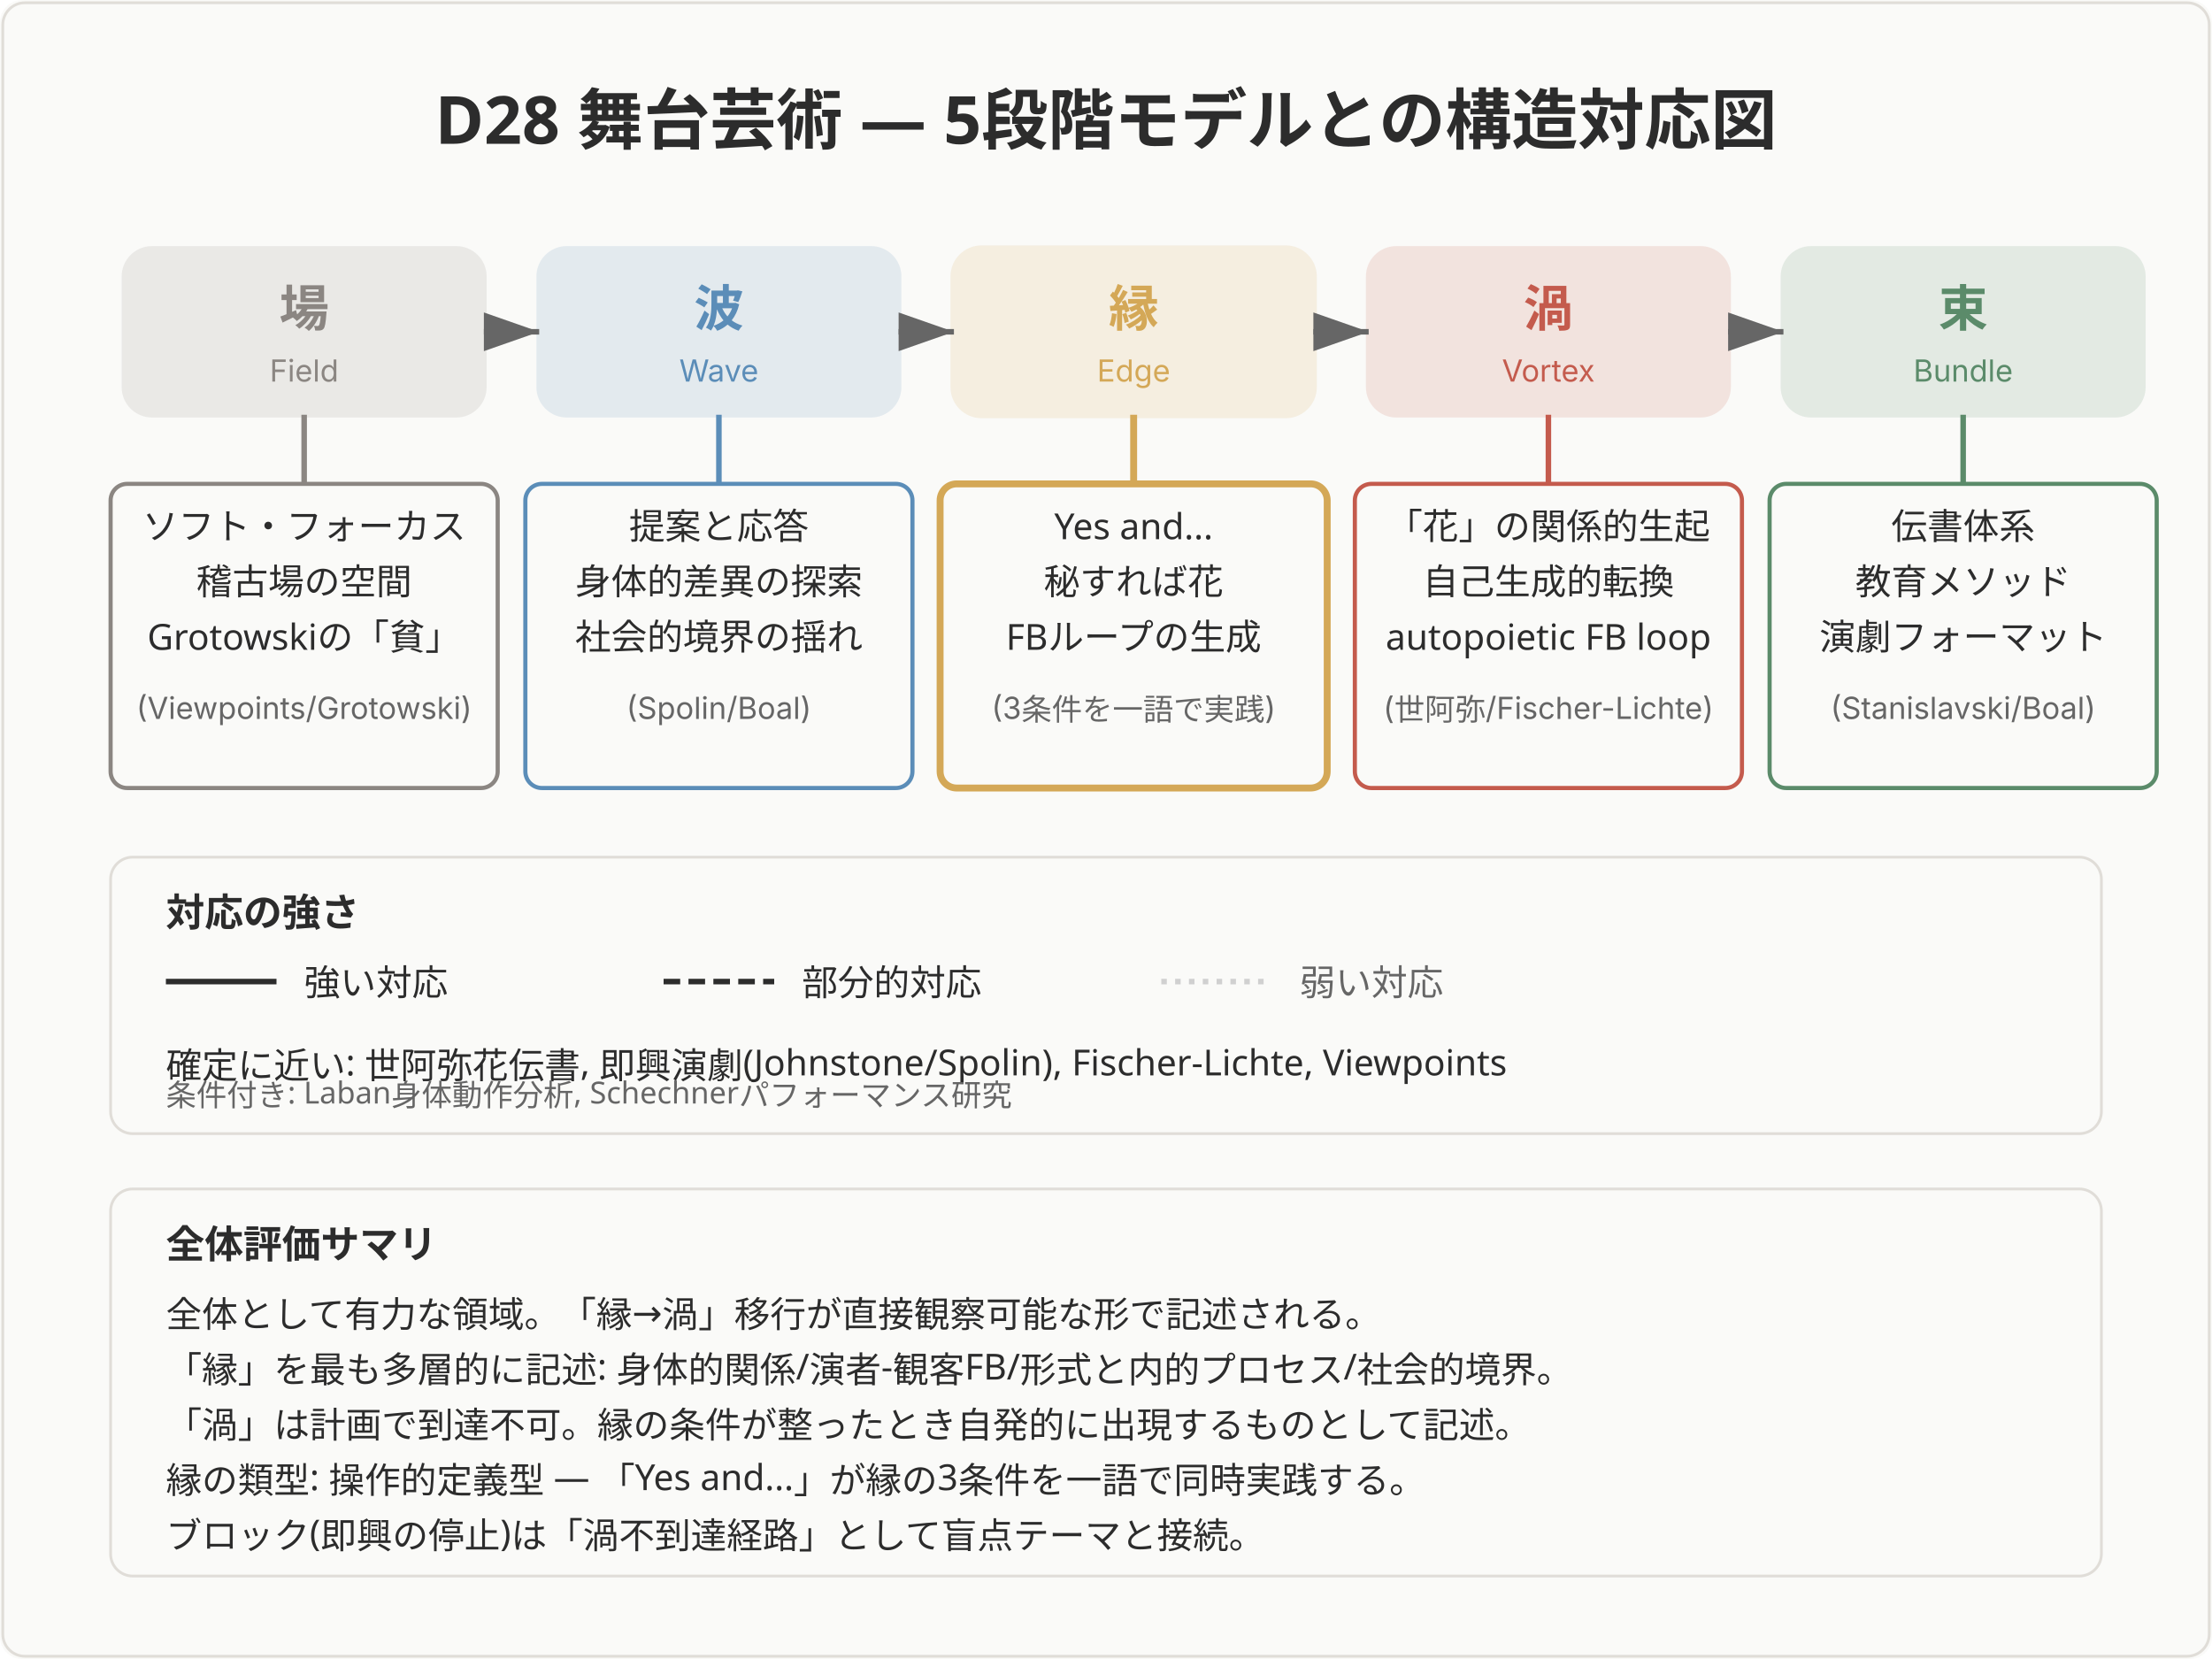
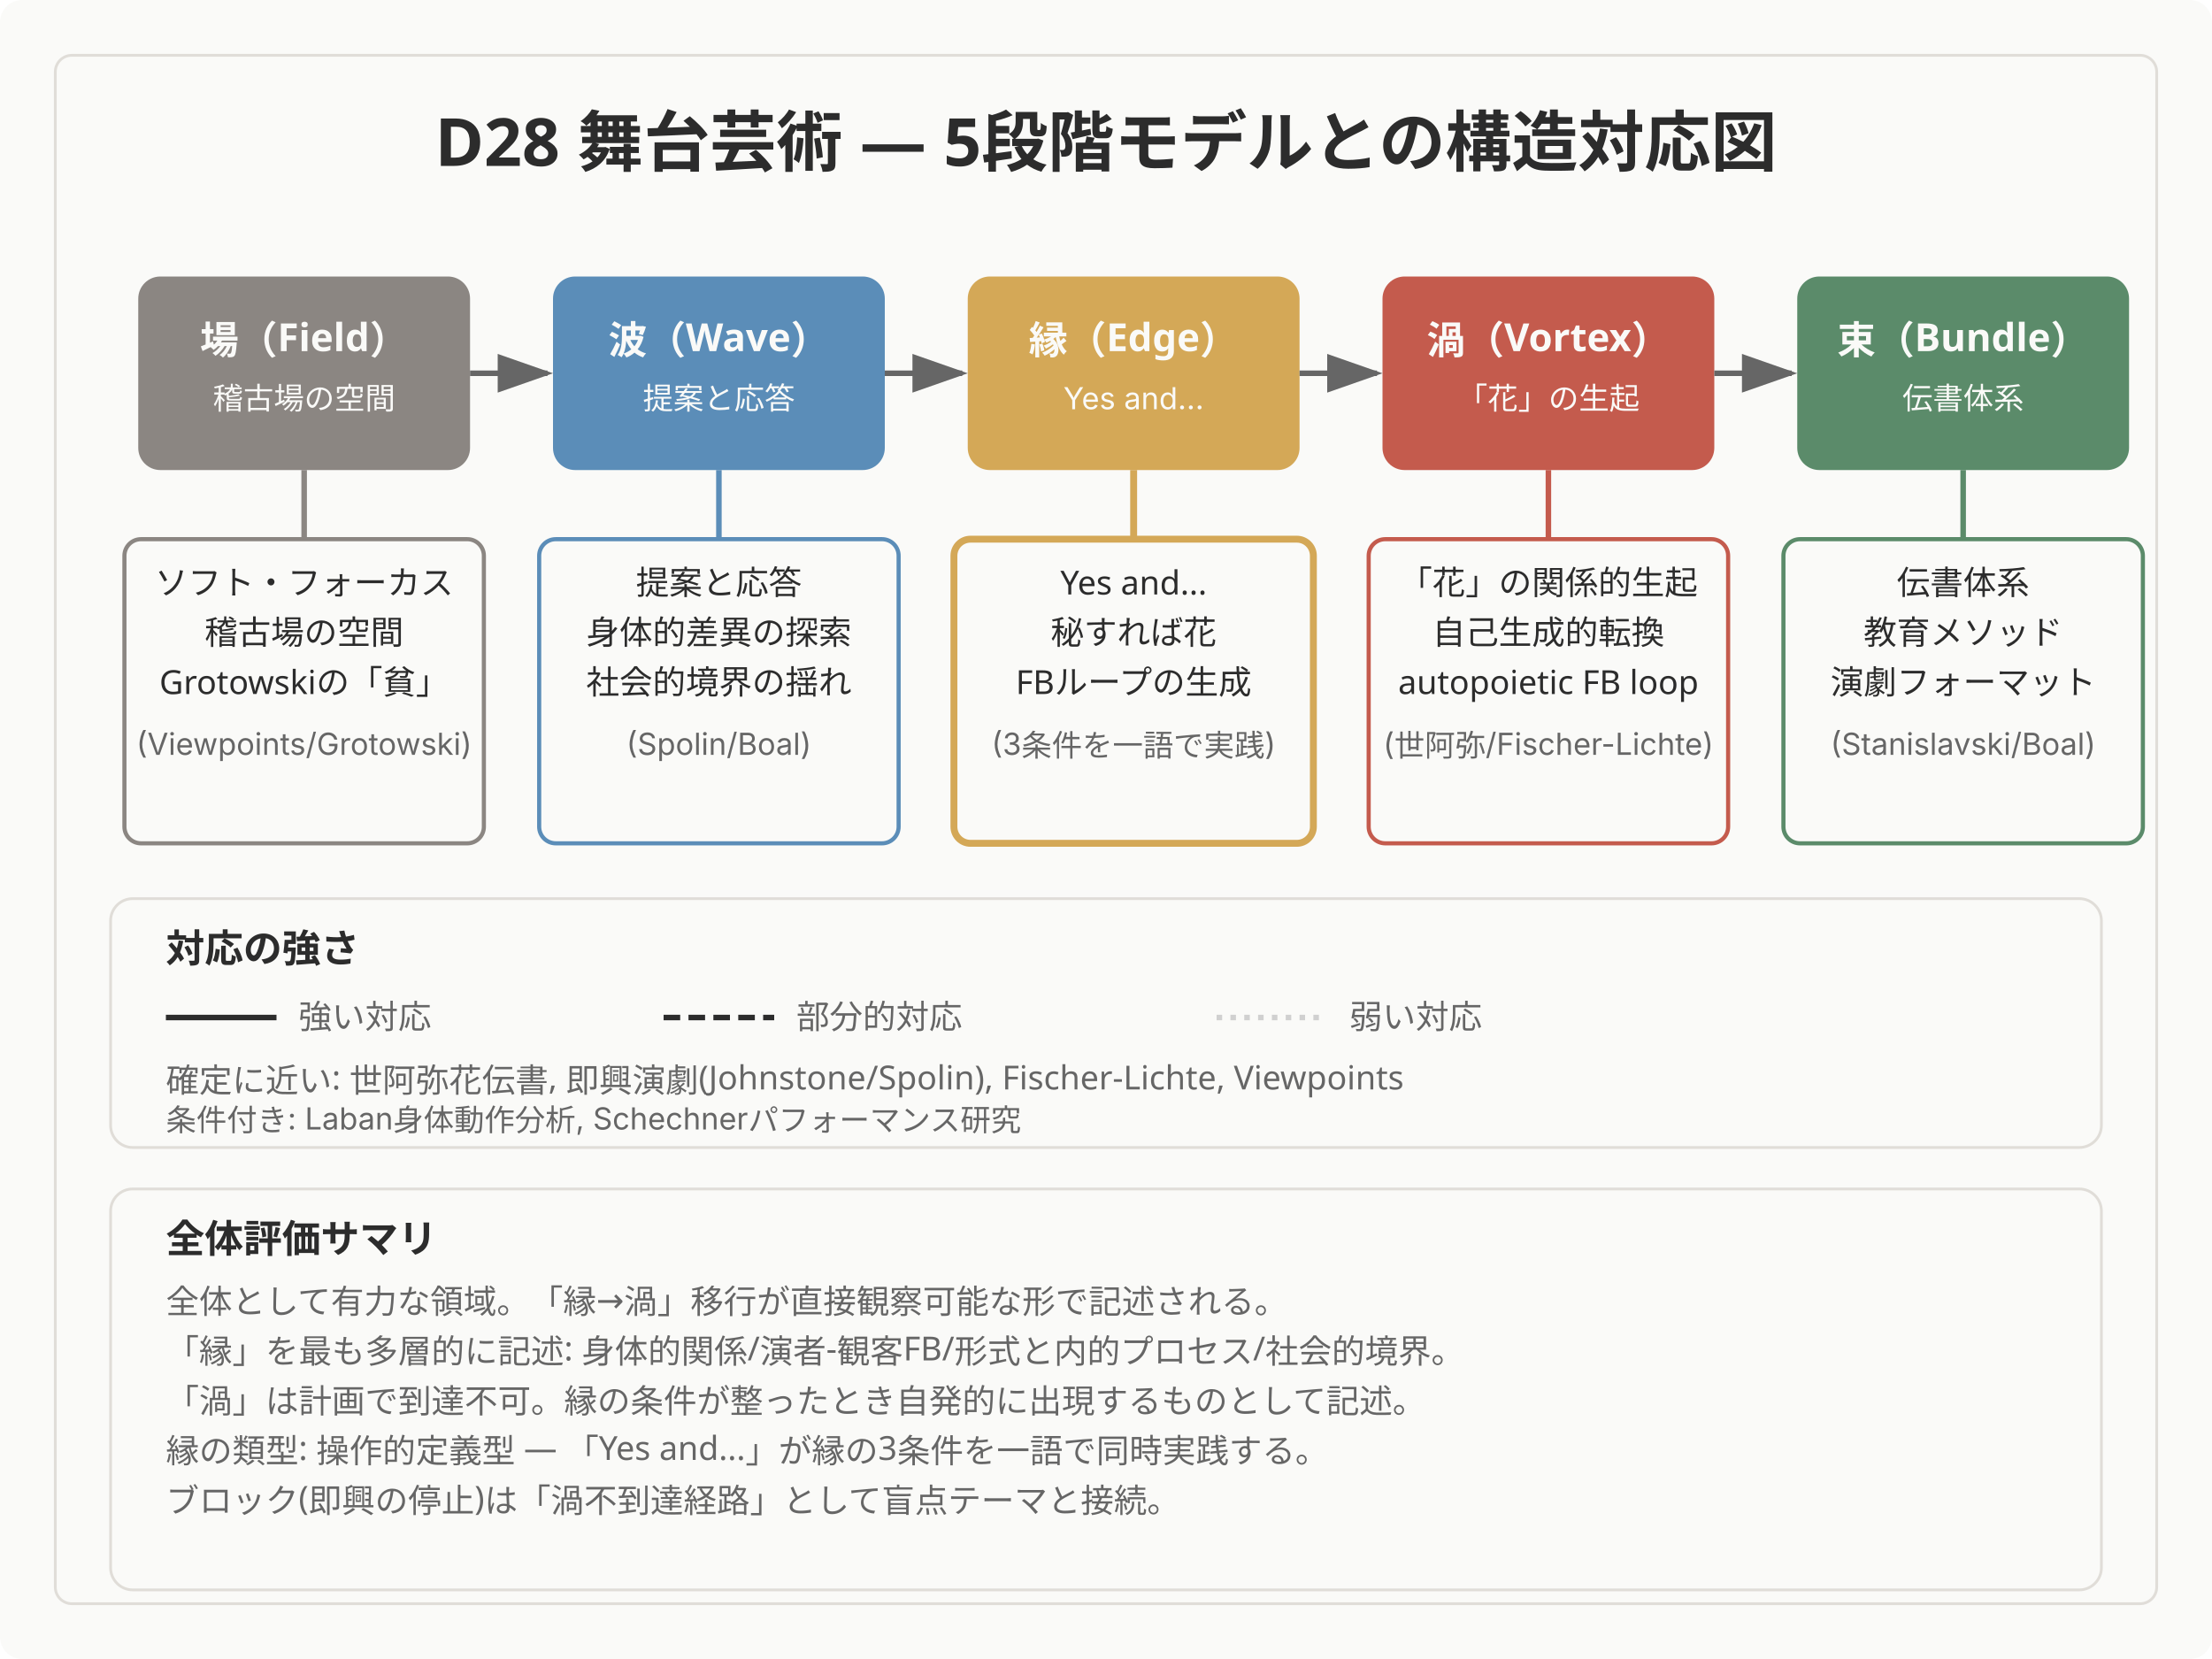
<svg xmlns="http://www.w3.org/2000/svg" viewBox="0 0 800 600">
  <defs>
-     <marker id="arrow28" markerWidth="10" markerHeight="7" refX="10" refY="3.5" orient="auto">
+     <marker id="arrowD28" markerWidth="10" markerHeight="7" refX="9" refY="3.5" orient="auto">
      <polygon points="0 0, 10 3.5, 0 7" fill="#666666" />
    </marker>
+     <style>
+       .title { font-family: 'Hiragino Sans', 'Noto Sans JP', sans-serif; font-size: 24px; fill: #2C2C2C; font-weight: bold; }
+       .stage-label { font-family: 'Hiragino Sans', 'Noto Sans JP', sans-serif; font-size: 14px; fill: #FAFAF8; font-weight: bold; }
+       .stage-sub { font-family: 'Inter', 'Helvetica Neue', sans-serif; font-size: 11px; fill: #FAFAF8; }
+       .concept { font-family: 'Hiragino Sans', 'Noto Sans JP', sans-serif; font-size: 12px; fill: #2C2C2C; }
+       .ref { font-family: 'Inter', 'Helvetica Neue', sans-serif; font-size: 11px; fill: #666666; }
+       .summary-title { font-family: 'Hiragino Sans', 'Noto Sans JP', sans-serif; font-size: 14px; fill: #2C2C2C; font-weight: bold; }
+       .summary-text { font-family: 'Hiragino Sans', 'Noto Sans JP', sans-serif; font-size: 12px; fill: #666666; }
+       .legend { font-family: 'Inter', 'Helvetica Neue', sans-serif; font-size: 11px; fill: #666666; }
+     </style>
  </defs>
  <rect width="800" height="600" fill="#FAFAF8" rx="8" />
-   <rect x="1" y="1" width="798" height="598" fill="none" stroke="#E0DDD8" stroke-width="1" rx="8" />
-   <text x="400" y="52" text-anchor="middle" font-family="'Hiragino Sans', 'Noto Sans JP', sans-serif" font-size="24" fill="#2C2C2C" font-weight="bold">D28 舞台芸術 — 5段階モデルとの構造対応図</text>
-   <rect x="45" y="90" width="130" height="60" rx="10" fill="#8B8682" opacity="0.15" stroke="#8B8682" stroke-width="2" />
-   <text x="110" y="118" text-anchor="middle" font-family="'Hiragino Sans', 'Noto Sans JP', sans-serif" font-size="18" fill="#8B8682" font-weight="bold">場</text>
-   <text x="110" y="138" text-anchor="middle" font-family="'Inter', 'Helvetica Neue', sans-serif" font-size="11" fill="#8B8682">Field</text>
-   <rect x="195" y="90" width="130" height="60" rx="10" fill="#5B8DB8" opacity="0.15" stroke="#5B8DB8" stroke-width="2" />
-   <text x="260" y="118" text-anchor="middle" font-family="'Hiragino Sans', 'Noto Sans JP', sans-serif" font-size="18" fill="#5B8DB8" font-weight="bold">波</text>
-   <text x="260" y="138" text-anchor="middle" font-family="'Inter', 'Helvetica Neue', sans-serif" font-size="11" fill="#5B8DB8">Wave</text>
-   <rect x="345" y="90" width="130" height="60" rx="10" fill="#D4A857" opacity="0.15" stroke="#D4A857" stroke-width="2.5" />
-   <text x="410" y="118" text-anchor="middle" font-family="'Hiragino Sans', 'Noto Sans JP', sans-serif" font-size="18" fill="#D4A857" font-weight="bold">縁</text>
-   <text x="410" y="138" text-anchor="middle" font-family="'Inter', 'Helvetica Neue', sans-serif" font-size="11" fill="#D4A857">Edge</text>
-   <rect x="495" y="90" width="130" height="60" rx="10" fill="#C45B4D" opacity="0.15" stroke="#C45B4D" stroke-width="2" />
-   <text x="560" y="118" text-anchor="middle" font-family="'Hiragino Sans', 'Noto Sans JP', sans-serif" font-size="18" fill="#C45B4D" font-weight="bold">渦</text>
-   <text x="560" y="138" text-anchor="middle" font-family="'Inter', 'Helvetica Neue', sans-serif" font-size="11" fill="#C45B4D">Vortex</text>
-   <rect x="645" y="90" width="130" height="60" rx="10" fill="#5B8B6A" opacity="0.15" stroke="#5B8B6A" stroke-width="2" />
-   <text x="710" y="118" text-anchor="middle" font-family="'Hiragino Sans', 'Noto Sans JP', sans-serif" font-size="18" fill="#5B8B6A" font-weight="bold">束</text>
-   <text x="710" y="138" text-anchor="middle" font-family="'Inter', 'Helvetica Neue', sans-serif" font-size="11" fill="#5B8B6A">Bundle</text>
-   <line x1="175" y1="120" x2="195" y2="120" stroke="#666666" stroke-width="2" marker-end="url(#arrow28)" />
-   <line x1="325" y1="120" x2="345" y2="120" stroke="#666666" stroke-width="2" marker-end="url(#arrow28)" />
-   <line x1="475" y1="120" x2="495" y2="120" stroke="#666666" stroke-width="2" marker-end="url(#arrow28)" />
-   <line x1="625" y1="120" x2="645" y2="120" stroke="#666666" stroke-width="2" marker-end="url(#arrow28)" />
-   <line x1="110" y1="150" x2="110" y2="175" stroke="#8B8682" stroke-width="2" />
-   <rect x="40" y="175" width="140" height="110" rx="6" fill="#FAFAF8" stroke="#8B8682" stroke-width="1.5" />
-   <text x="110" y="195" text-anchor="middle" font-family="'Hiragino Sans', 'Noto Sans JP', sans-serif" font-size="13" fill="#2C2C2C">ソフト・フォーカス</text>
-   <text x="110" y="215" text-anchor="middle" font-family="'Hiragino Sans', 'Noto Sans JP', sans-serif" font-size="13" fill="#2C2C2C">稽古場の空間</text>
-   <text x="110" y="235" text-anchor="middle" font-family="'Hiragino Sans', 'Noto Sans JP', sans-serif" font-size="13" fill="#2C2C2C">Grotowskiの「貧」</text>
-   <text x="110" y="260" text-anchor="middle" font-family="'Inter', 'Helvetica Neue', sans-serif" font-size="11" fill="#666666">(Viewpoints/Grotowski)</text>
-   <line x1="260" y1="150" x2="260" y2="175" stroke="#5B8DB8" stroke-width="2" />
-   <rect x="190" y="175" width="140" height="110" rx="6" fill="#FAFAF8" stroke="#5B8DB8" stroke-width="1.5" />
-   <text x="260" y="195" text-anchor="middle" font-family="'Hiragino Sans', 'Noto Sans JP', sans-serif" font-size="13" fill="#2C2C2C">提案と応答</text>
-   <text x="260" y="215" text-anchor="middle" font-family="'Hiragino Sans', 'Noto Sans JP', sans-serif" font-size="13" fill="#2C2C2C">身体的差異の探索</text>
-   <text x="260" y="235" text-anchor="middle" font-family="'Hiragino Sans', 'Noto Sans JP', sans-serif" font-size="13" fill="#2C2C2C">社会的境界の揺れ</text>
-   <text x="260" y="260" text-anchor="middle" font-family="'Inter', 'Helvetica Neue', sans-serif" font-size="11" fill="#666666">(Spolin/Boal)</text>
-   <line x1="410" y1="150" x2="410" y2="175" stroke="#D4A857" stroke-width="2.5" />
-   <rect x="340" y="175" width="140" height="110" rx="6" fill="#FAFAF8" stroke="#D4A857" stroke-width="2.5" />
-   <text x="410" y="195" text-anchor="middle" font-family="'Hiragino Sans', 'Noto Sans JP', sans-serif" font-size="13" fill="#2C2C2C">Yes and...</text>
-   <text x="410" y="215" text-anchor="middle" font-family="'Hiragino Sans', 'Noto Sans JP', sans-serif" font-size="13" fill="#2C2C2C">秘すれば花</text>
-   <text x="410" y="235" text-anchor="middle" font-family="'Hiragino Sans', 'Noto Sans JP', sans-serif" font-size="13" fill="#2C2C2C">FBループの生成</text>
-   <text x="410" y="260" text-anchor="middle" font-family="'Inter', 'Helvetica Neue', sans-serif" font-size="11" fill="#666666">(3条件を一語で実践)</text>
-   <line x1="560" y1="150" x2="560" y2="175" stroke="#C45B4D" stroke-width="2" />
-   <rect x="490" y="175" width="140" height="110" rx="6" fill="#FAFAF8" stroke="#C45B4D" stroke-width="1.5" />
-   <text x="560" y="195" text-anchor="middle" font-family="'Hiragino Sans', 'Noto Sans JP', sans-serif" font-size="13" fill="#2C2C2C">「花」の関係的生起</text>
-   <text x="560" y="215" text-anchor="middle" font-family="'Hiragino Sans', 'Noto Sans JP', sans-serif" font-size="13" fill="#2C2C2C">自己生成的転換</text>
-   <text x="560" y="235" text-anchor="middle" font-family="'Hiragino Sans', 'Noto Sans JP', sans-serif" font-size="13" fill="#2C2C2C">autopoietic FB loop</text>
-   <text x="560" y="260" text-anchor="middle" font-family="'Inter', 'Helvetica Neue', sans-serif" font-size="11" fill="#666666">(世阿弥/Fischer-Lichte)</text>
-   <line x1="710" y1="150" x2="710" y2="175" stroke="#5B8B6A" stroke-width="2" />
-   <rect x="640" y="175" width="140" height="110" rx="6" fill="#FAFAF8" stroke="#5B8B6A" stroke-width="1.5" />
-   <text x="710" y="195" text-anchor="middle" font-family="'Hiragino Sans', 'Noto Sans JP', sans-serif" font-size="13" fill="#2C2C2C">伝書体系</text>
-   <text x="710" y="215" text-anchor="middle" font-family="'Hiragino Sans', 'Noto Sans JP', sans-serif" font-size="13" fill="#2C2C2C">教育メソッド</text>
-   <text x="710" y="235" text-anchor="middle" font-family="'Hiragino Sans', 'Noto Sans JP', sans-serif" font-size="13" fill="#2C2C2C">演劇フォーマット</text>
-   <text x="710" y="260" text-anchor="middle" font-family="'Inter', 'Helvetica Neue', sans-serif" font-size="11" fill="#666666">(Stanislavski/Boal)</text>
-   <rect x="40" y="310" width="720" height="100" rx="8" fill="#FAFAF8" stroke="#E0DDD8" stroke-width="1" />
-   <text x="60" y="335" font-family="'Hiragino Sans', 'Noto Sans JP', sans-serif" font-size="14" fill="#2C2C2C" font-weight="bold">対応の強さ</text>
-   <line x1="60" y1="355" x2="100" y2="355" stroke="#2C2C2C" stroke-width="2" />
-   <text x="110" y="360" font-family="'Hiragino Sans', 'Noto Sans JP', sans-serif" font-size="13" fill="#2C2C2C">強い対応</text>
-   <line x1="240" y1="355" x2="280" y2="355" stroke="#2C2C2C" stroke-width="2" stroke-dasharray="6,3" />
-   <text x="290" y="360" font-family="'Hiragino Sans', 'Noto Sans JP', sans-serif" font-size="13" fill="#2C2C2C">部分的対応</text>
-   <line x1="420" y1="355" x2="460" y2="355" stroke="#D0D0D0" stroke-width="2" stroke-dasharray="2,3" />
-   <text x="470" y="360" font-family="'Hiragino Sans', 'Noto Sans JP', sans-serif" font-size="13" fill="#666666">弱い対応</text>
-   <text x="60" y="390" font-family="'Hiragino Sans', 'Noto Sans JP', sans-serif" font-size="13" fill="#2C2C2C">確定に近い: 世阿弥花伝書, 即興演劇(Johnstone/Spolin), Fischer-Lichte, Viewpoints</text>
-   <text x="60" y="400" font-family="'Hiragino Sans', 'Noto Sans JP', sans-serif" font-size="11" fill="#666666">条件付き: Laban身体動作分析, Schechnerパフォーマンス研究</text>
-   <rect x="40" y="430" width="720" height="140" rx="8" fill="#FAFAF8" stroke="#E0DDD8" stroke-width="1" />
-   <text x="60" y="455" font-family="'Hiragino Sans', 'Noto Sans JP', sans-serif" font-size="14" fill="#2C2C2C" font-weight="bold">全体評価サマリ</text>
-   <text x="60" y="480" font-family="'Hiragino Sans', 'Noto Sans JP', sans-serif" font-size="13" fill="#2C2C2C">全体として有力な領域。「縁→渦」移行が直接観察可能な形で記述される。</text>
-   <text x="60" y="500" font-family="'Hiragino Sans', 'Noto Sans JP', sans-serif" font-size="13" fill="#2C2C2C">「縁」を最も多層的に記述: 身体的関係/演者-観客FB/形式と内的プロセス/社会的境界。</text>
-   <text x="60" y="520" font-family="'Hiragino Sans', 'Noto Sans JP', sans-serif" font-size="13" fill="#2C2C2C">「渦」は計画で到達不可。縁の条件が整ったとき自発的に出現するものとして記述。</text>
-   <text x="60" y="540" font-family="'Hiragino Sans', 'Noto Sans JP', sans-serif" font-size="13" fill="#2C2C2C">縁の類型: 操作的定義型 — 「Yes and...」が縁の3条件を一語で同時実践する。</text>
-   <text x="60" y="560" font-family="'Hiragino Sans', 'Noto Sans JP', sans-serif" font-size="13" fill="#2C2C2C">ブロック(即興の停止)は「渦不到達経路」として盲点テーマと接続。</text>
+   <rect x="20" y="20" width="760" height="560" fill="none" stroke="#E0DDD8" stroke-width="1" rx="6" />
+   <text x="400" y="60" text-anchor="middle" class="title">D28 舞台芸術 — 5段階モデルとの構造対応図</text>
+   <rect x="50" y="100" width="120" height="70" rx="8" fill="#8B8682" />
+   <text x="110" y="128" text-anchor="middle" class="stage-label">場（Field）</text>
+   <text x="110" y="148" text-anchor="middle" class="stage-sub">稽古場の空間</text>
+   <rect x="200" y="100" width="120" height="70" rx="8" fill="#5B8DB8" />
+   <text x="260" y="128" text-anchor="middle" class="stage-label">波（Wave）</text>
+   <text x="260" y="148" text-anchor="middle" class="stage-sub">提案と応答</text>
+   <rect x="350" y="100" width="120" height="70" rx="8" fill="#D4A857" />
+   <text x="410" y="128" text-anchor="middle" class="stage-label">縁（Edge）</text>
+   <text x="410" y="148" text-anchor="middle" class="stage-sub">Yes and...</text>
+   <rect x="500" y="100" width="120" height="70" rx="8" fill="#C45B4D" />
+   <text x="560" y="128" text-anchor="middle" class="stage-label">渦（Vortex）</text>
+   <text x="560" y="148" text-anchor="middle" class="stage-sub">「花」の生起</text>
+   <rect x="650" y="100" width="120" height="70" rx="8" fill="#5B8B6A" />
+   <text x="710" y="128" text-anchor="middle" class="stage-label">束（Bundle）</text>
+   <text x="710" y="148" text-anchor="middle" class="stage-sub">伝書体系</text>
+   <line x1="170" y1="135" x2="198" y2="135" stroke="#666666" stroke-width="2" marker-end="url(#arrowD28)" />
+   <line x1="320" y1="135" x2="348" y2="135" stroke="#666666" stroke-width="2" marker-end="url(#arrowD28)" />
+   <line x1="470" y1="135" x2="498" y2="135" stroke="#666666" stroke-width="2" marker-end="url(#arrowD28)" />
+   <line x1="620" y1="135" x2="648" y2="135" stroke="#666666" stroke-width="2" marker-end="url(#arrowD28)" />
+   <line x1="110" y1="170" x2="110" y2="195" stroke="#8B8682" stroke-width="2" />
+   <rect x="45" y="195" width="130" height="110" rx="6" fill="none" stroke="#8B8682" stroke-width="1.5" />
+   <text x="110" y="215" text-anchor="middle" class="concept">ソフト・フォーカス</text>
+   <text x="110" y="233" text-anchor="middle" class="concept">稽古場の空間</text>
+   <text x="110" y="251" text-anchor="middle" class="concept">Grotowskiの「貧」</text>
+   <text x="110" y="273" text-anchor="middle" class="ref">(Viewpoints/Grotowski)</text>
+   <line x1="260" y1="170" x2="260" y2="195" stroke="#5B8DB8" stroke-width="2" />
+   <rect x="195" y="195" width="130" height="110" rx="6" fill="none" stroke="#5B8DB8" stroke-width="1.5" />
+   <text x="260" y="215" text-anchor="middle" class="concept">提案と応答</text>
+   <text x="260" y="233" text-anchor="middle" class="concept">身体的差異の探索</text>
+   <text x="260" y="251" text-anchor="middle" class="concept">社会的境界の揺れ</text>
+   <text x="260" y="273" text-anchor="middle" class="ref">(Spolin/Boal)</text>
+   <line x1="410" y1="170" x2="410" y2="195" stroke="#D4A857" stroke-width="2.5" />
+   <rect x="345" y="195" width="130" height="110" rx="6" fill="none" stroke="#D4A857" stroke-width="2.5" />
+   <text x="410" y="215" text-anchor="middle" class="concept">Yes and...</text>
+   <text x="410" y="233" text-anchor="middle" class="concept">秘すれば花</text>
+   <text x="410" y="251" text-anchor="middle" class="concept">FBループの生成</text>
+   <text x="410" y="273" text-anchor="middle" class="ref">(3条件を一語で実践)</text>
+   <line x1="560" y1="170" x2="560" y2="195" stroke="#C45B4D" stroke-width="2" />
+   <rect x="495" y="195" width="130" height="110" rx="6" fill="none" stroke="#C45B4D" stroke-width="1.5" />
+   <text x="560" y="215" text-anchor="middle" class="concept">「花」の関係的生起</text>
+   <text x="560" y="233" text-anchor="middle" class="concept">自己生成的転換</text>
+   <text x="560" y="251" text-anchor="middle" class="concept">autopoietic FB loop</text>
+   <text x="560" y="273" text-anchor="middle" class="ref">(世阿弥/Fischer-Lichte)</text>
+   <line x1="710" y1="170" x2="710" y2="195" stroke="#5B8B6A" stroke-width="2" />
+   <rect x="645" y="195" width="130" height="110" rx="6" fill="none" stroke="#5B8B6A" stroke-width="1.5" />
+   <text x="710" y="215" text-anchor="middle" class="concept">伝書体系</text>
+   <text x="710" y="233" text-anchor="middle" class="concept">教育メソッド</text>
+   <text x="710" y="251" text-anchor="middle" class="concept">演劇フォーマット</text>
+   <text x="710" y="273" text-anchor="middle" class="ref">(Stanislavski/Boal)</text>
+   <rect x="40" y="325" width="720" height="90" rx="8" fill="none" stroke="#E0DDD8" stroke-width="1" />
+   <text x="60" y="348" class="summary-title">対応の強さ</text>
+   <line x1="60" y1="368" x2="100" y2="368" stroke="#2C2C2C" stroke-width="2" />
+   <text x="108" y="372" class="summary-text">強い対応</text>
+   <line x1="240" y1="368" x2="280" y2="368" stroke="#2C2C2C" stroke-width="2" stroke-dasharray="6,3" />
+   <text x="288" y="372" class="summary-text">部分的対応</text>
+   <line x1="440" y1="368" x2="480" y2="368" stroke="#D0D0D0" stroke-width="2" stroke-dasharray="2,3" />
+   <text x="488" y="372" class="summary-text">弱い対応</text>
+   <text x="60" y="395" class="summary-text">確定に近い: 世阿弥花伝書, 即興演劇(Johnstone/Spolin), Fischer-Lichte, Viewpoints</text>
+   <text x="60" y="409" class="legend">条件付き: Laban身体動作分析, Schechnerパフォーマンス研究</text>
+   <rect x="40" y="430" width="720" height="145" rx="8" fill="none" stroke="#E0DDD8" stroke-width="1" />
+   <text x="60" y="453" class="summary-title">全体評価サマリ</text>
+   <text x="60" y="475" class="summary-text">全体として有力な領域。「縁→渦」移行が直接観察可能な形で記述される。</text>
+   <text x="60" y="493" class="summary-text">「縁」を最も多層的に記述: 身体的関係/演者-観客FB/形式と内的プロセス/社会的境界。</text>
+   <text x="60" y="511" class="summary-text">「渦」は計画で到達不可。縁の条件が整ったとき自発的に出現するものとして記述。</text>
+   <text x="60" y="529" class="summary-text">縁の類型: 操作的定義型 — 「Yes and...」が縁の3条件を一語で同時実践する。</text>
+   <text x="60" y="547" class="summary-text">ブロック(即興の停止)は「渦不到達経路」として盲点テーマと接続。</text>
</svg>
